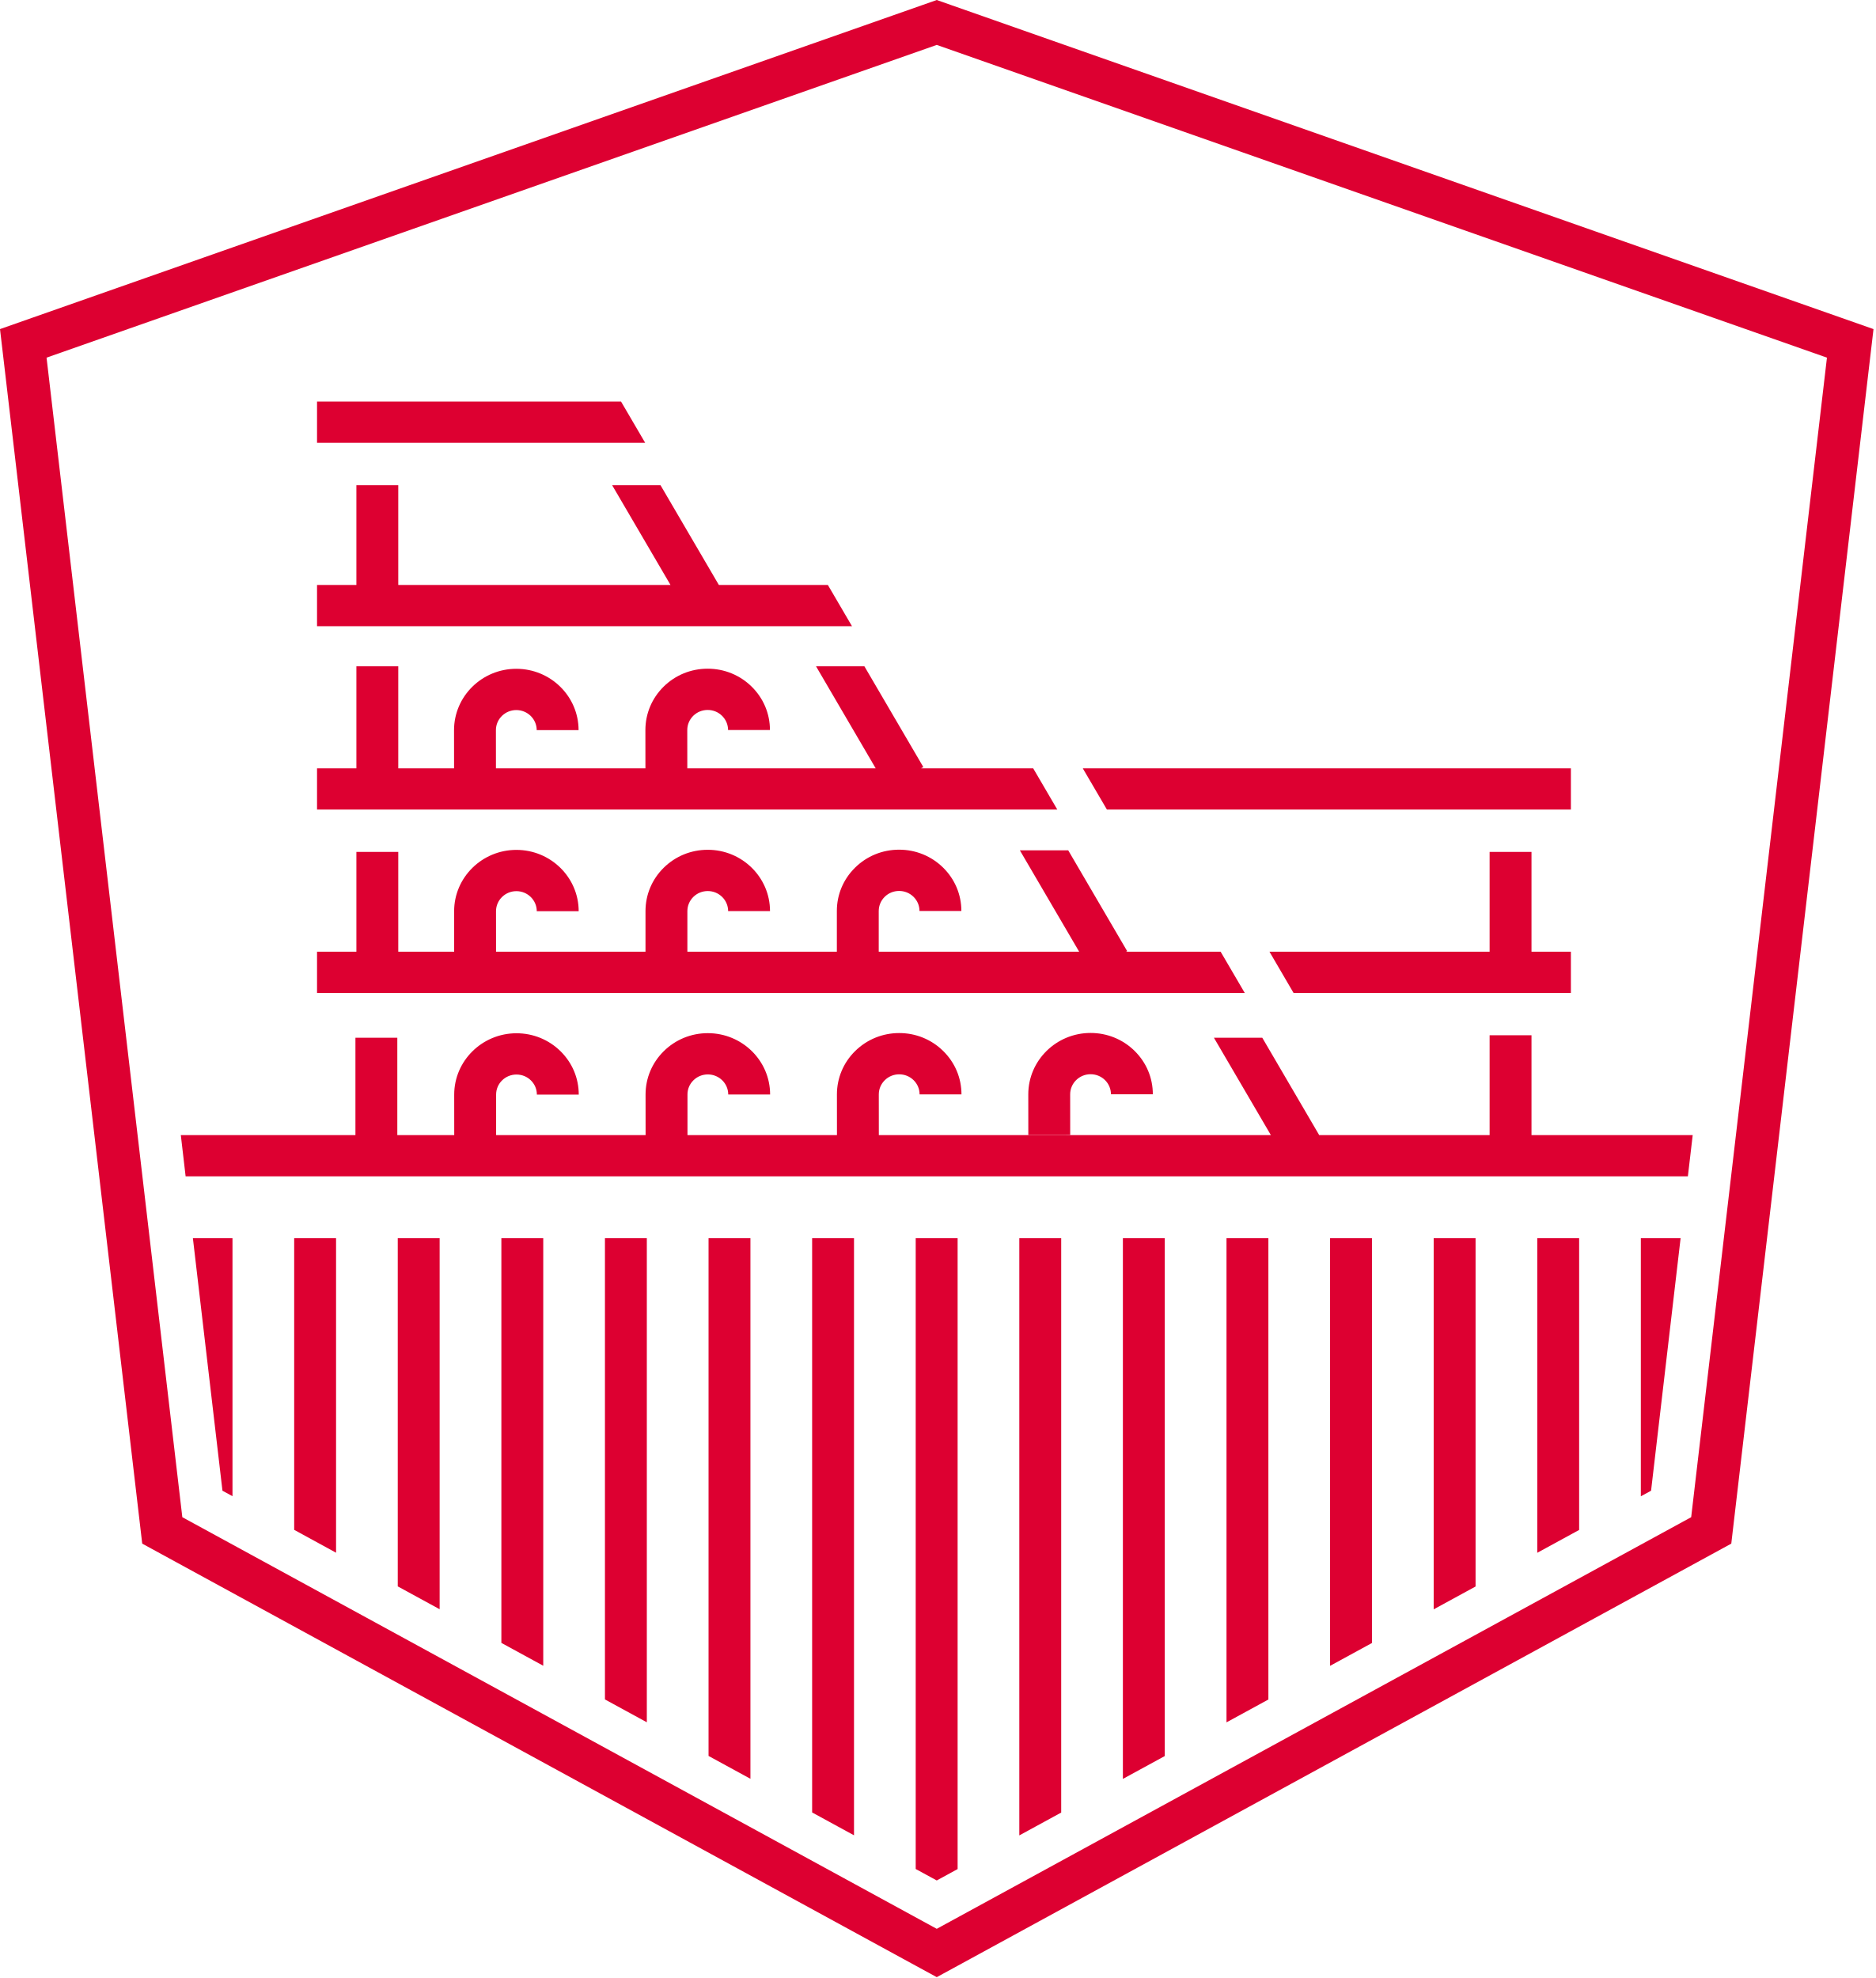
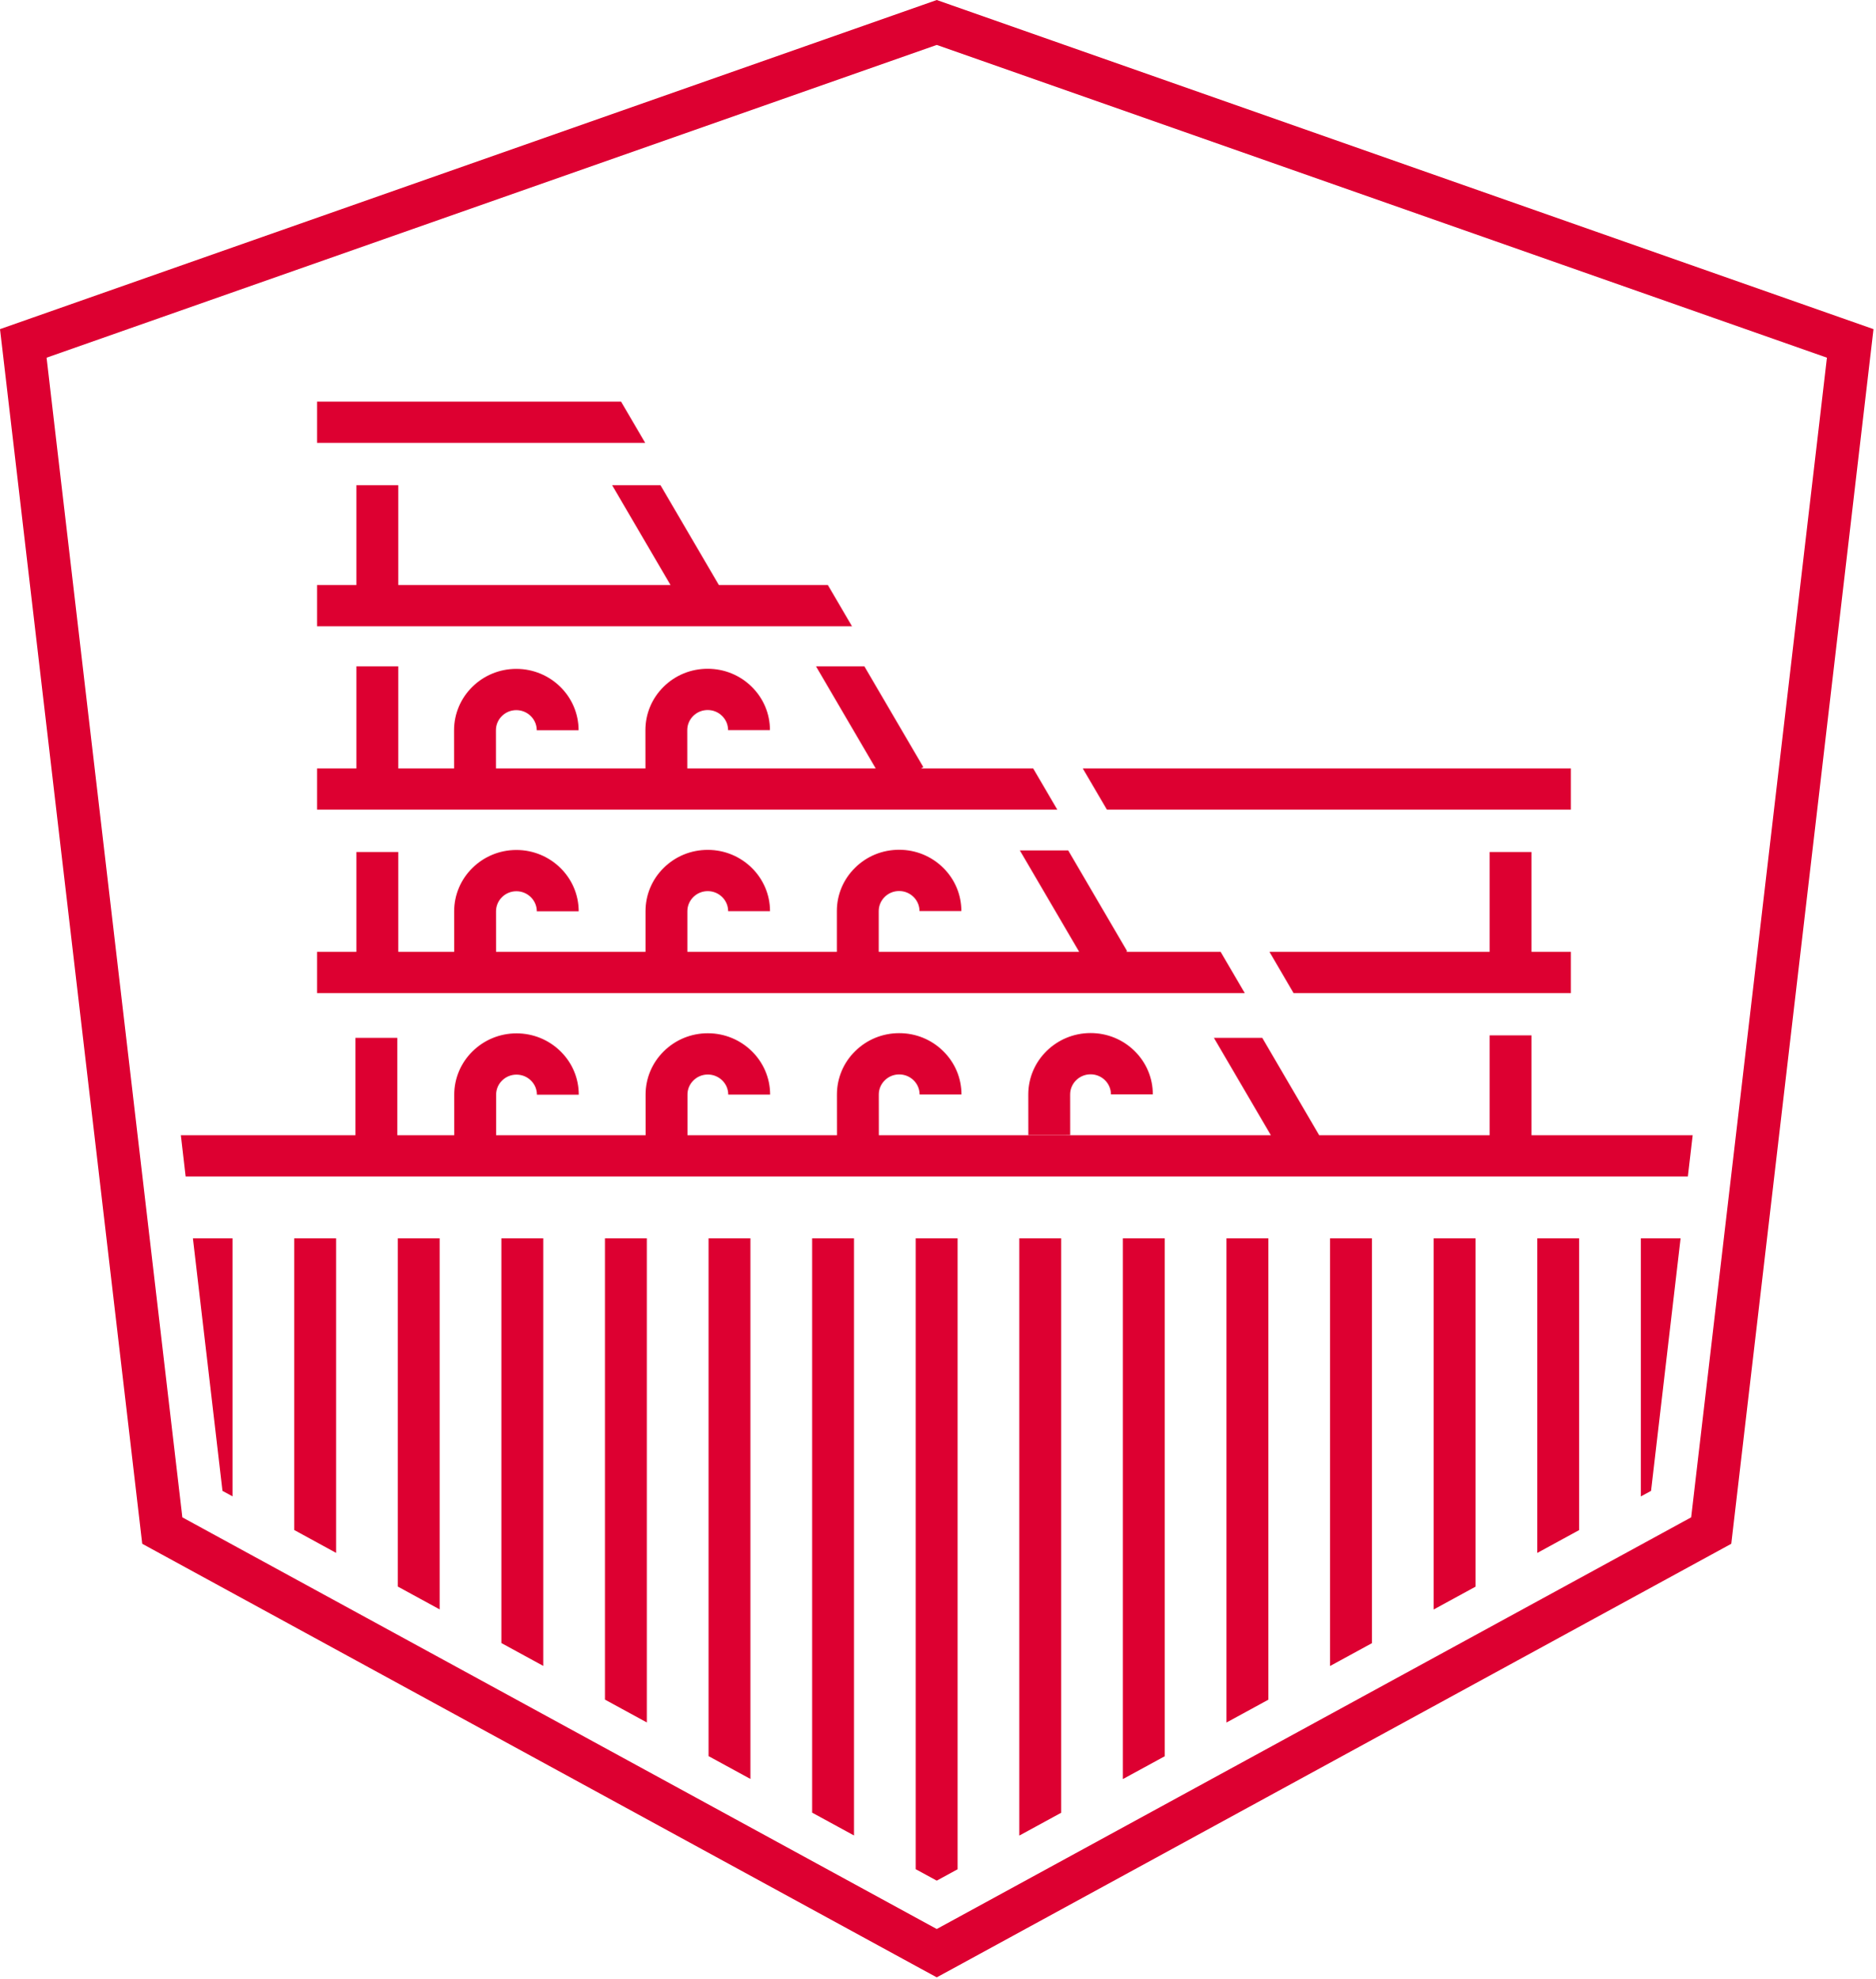
- <svg xmlns="http://www.w3.org/2000/svg" width="55px" height="58px" viewBox="0 0 55 58" version="1.1">
+ <svg xmlns="http://www.w3.org/2000/svg" width="550px" height="580px" viewBox="0 0 55 58" version="1.1">
  <g id="Home" stroke="none" stroke-width="1" fill="none" fill-rule="evenodd">
    <g id="Home---After-Landing-Animation" transform="translate(-182, -4664)" fill="#DD0031">
      <g id="Group-49" transform="translate(182, 4664)">
        <path d="M27.044,0.149 L0.942,9.319 L4.8415493e-05,9.65 L0.115,10.629 L4.096,44.63 L4.17,45.263 L4.736,45.572 L26.857,57.643 L27.467,57.975 L27.467,57.975 L28.077,57.643 L50.198,45.572 L50.764,45.263 L50.838,44.63 L54.819,10.629 L54.934,9.65 L53.992,9.319 L27.89,0.149 L27.467,7.63157895e-05 L27.044,0.149 Z M5.346,44.488 L1.365,10.487 L27.467,1.317 L53.569,10.487 L49.588,44.488 L27.467,56.558 L5.346,44.488 Z" id="Fill-1" />
        <g id="Group-48" transform="translate(5.228873, 11.70885)">
          <path d="M26.748,19.79 L26.748,19.79 C26.908,19.79 27.058,19.851 27.171,19.962 C27.283,20.073 27.346,20.221 27.346,20.379 L28.574,20.378 C28.574,19.897 28.384,19.446 28.039,19.106 C27.694,18.767 27.236,18.58 26.748,18.58 L26.747,18.58 C25.74,18.581 24.922,19.388 24.922,20.38 L24.923,21.574 L26.151,21.573 L26.15,20.379 C26.15,20.055 26.418,19.79 26.748,19.79" id="Fill-2" />
          <polygon id="Fill-4" points="12.981 0.066 4.067 0.066 4.067 1.276 13.689 1.276" />
          <path d="M25.066,10.821 L21.776,10.821 L21.844,10.782 L20.116,7.828 L18.698,7.828 L20.448,10.821 L14.924,10.821 L14.923,9.698 C14.923,9.541 14.985,9.393 15.098,9.281 C15.211,9.17 15.361,9.109 15.521,9.109 L15.521,9.109 C15.681,9.109 15.831,9.17 15.943,9.281 C16.056,9.392 16.119,9.54 16.119,9.697 L17.347,9.697 C17.347,9.216 17.156,8.765 16.811,8.425 C16.467,8.086 16.008,7.899 15.521,7.899 L15.52,7.899 C15.032,7.899 14.574,8.086 14.229,8.426 C13.885,8.766 13.695,9.218 13.695,9.699 L13.696,10.821 L9.313,10.821 L9.312,9.701 C9.312,9.376 9.58,9.112 9.91,9.112 L9.91,9.112 C10.239,9.112 10.508,9.376 10.508,9.7 L11.736,9.7 C11.735,8.708 10.916,7.902 9.91,7.902 L9.909,7.902 C8.902,7.902 8.084,8.71 8.084,9.702 L8.085,10.821 L6.449,10.821 L6.449,7.828 L5.221,7.828 L5.221,10.821 L4.067,10.821 L4.067,12.03 L25.773,12.03 L25.066,10.821 Z" id="Fill-6" />
          <polygon id="Fill-8" points="19.045 5.443 15.849 5.443 14.138 2.518 12.72 2.518 14.431 5.443 6.449 5.443 6.449 2.518 5.221 2.518 5.221 5.443 4.067 5.443 4.067 6.653 19.753 6.653" />
          <path d="M30.562,16.198 L27.789,16.198 L27.821,16.18 L26.093,13.225 L24.675,13.225 L26.414,16.198 L20.537,16.198 L20.537,15.005 C20.537,14.848 20.599,14.7 20.712,14.588 C20.824,14.477 20.975,14.416 21.134,14.416 L21.135,14.416 C21.294,14.416 21.444,14.477 21.557,14.588 C21.67,14.699 21.732,14.847 21.732,15.004 L22.96,15.004 C22.96,14.523 22.77,14.072 22.425,13.732 C22.08,13.393 21.622,13.206 21.135,13.206 L21.134,13.206 C20.646,13.206 20.187,13.393 19.843,13.733 C19.498,14.073 19.308,14.525 19.309,15.006 L19.309,16.198 L14.926,16.198 L14.926,15.008 C14.926,14.851 14.988,14.703 15.101,14.591 C15.214,14.48 15.364,14.419 15.523,14.419 L15.524,14.419 C15.853,14.419 16.121,14.683 16.121,15.007 L17.349,15.007 C17.349,14.015 16.53,13.209 15.524,13.209 L15.523,13.209 C15.035,13.209 14.577,13.396 14.232,13.736 C13.887,14.076 13.698,14.528 13.698,15.008 L13.698,16.198 L9.316,16.198 L9.315,15.011 C9.315,14.686 9.583,14.422 9.912,14.422 L9.913,14.422 C10.242,14.422 10.51,14.686 10.51,15.01 L11.739,15.01 C11.738,14.018 10.919,13.212 9.913,13.212 L9.912,13.212 C8.905,13.212 8.086,14.02 8.087,15.012 L8.088,16.198 L6.449,16.198 L6.449,13.272 L5.221,13.272 L5.221,16.198 L4.067,16.198 L4.067,17.408 L31.27,17.408 L30.562,16.198 Z" id="Fill-10" />
          <polygon id="Fill-12" points="40.832 12.03 40.832 10.821 26.52 10.821 27.228 12.03" />
          <polygon id="Fill-14" points="38.449 13.272 38.449 16.198 31.994 16.198 32.701 17.408 40.832 17.408 40.832 16.198 39.677 16.198 39.677 13.272" />
          <path d="M39.677,21.575 L39.677,18.648 L38.449,18.648 L38.449,21.575 L33.452,21.575 L31.783,18.72 L30.365,18.72 L32.035,21.575 L20.54,21.575 L20.539,20.382 C20.539,20.225 20.601,20.077 20.714,19.966 C20.827,19.854 20.977,19.793 21.137,19.793 L21.137,19.793 C21.297,19.793 21.447,19.854 21.56,19.965 C21.673,20.076 21.735,20.224 21.735,20.382 L22.963,20.381 C22.963,19.9 22.773,19.449 22.427,19.109 C22.083,18.77 21.625,18.583 21.137,18.583 L21.136,18.583 C20.649,18.583 20.19,18.771 19.845,19.111 C19.501,19.45 19.311,19.902 19.311,20.383 L19.312,21.575 L14.929,21.575 L14.929,20.385 C14.928,20.228 14.99,20.08 15.103,19.969 C15.216,19.857 15.366,19.796 15.526,19.796 L15.526,19.796 C15.856,19.796 16.124,20.06 16.124,20.385 L17.352,20.384 C17.352,19.392 16.533,18.586 15.526,18.586 L15.525,18.586 C15.038,18.586 14.579,18.774 14.234,19.114 C13.89,19.454 13.7,19.905 13.7,20.386 L13.701,21.575 L9.318,21.575 L9.318,20.388 C9.317,20.063 9.585,19.799 9.915,19.799 C10.078,19.8 10.225,19.86 10.338,19.971 C10.451,20.082 10.513,20.23 10.513,20.387 L11.741,20.387 C11.741,19.906 11.551,19.455 11.206,19.115 C10.861,18.776 10.403,18.589 9.915,18.589 L9.914,18.589 C8.908,18.59 8.089,19.397 8.089,20.389 L8.09,21.575 L6.421,21.575 L6.421,18.72 L5.193,18.72 L5.193,21.575 L0.073,21.575 L0.214,22.785 L44.262,22.785 L44.404,21.575 L39.677,21.575 Z" id="Fill-16" />
          <polygon id="Fill-18" points="12.509 24.599 12.509 38.123 13.737 38.793 13.737 24.599" />
          <polygon id="Fill-20" points="15.547 24.599 15.547 39.78 16.775 40.45 16.775 24.599" />
          <polygon id="Fill-22" points="9.472 24.599 9.472 36.465 10.7 37.135 10.7 24.599" />
          <polygon id="Fill-24" points="6.434 24.599 6.434 34.808 7.662 35.478 7.662 24.599" />
          <polygon id="Fill-26" points="0.427 24.599 1.294 32.003 1.588 32.163 1.588 24.599" />
          <polygon id="Fill-28" points="21.621 24.599 21.621 43.095 22.238 43.431 22.85 43.097 22.85 24.599" />
          <polygon id="Fill-30" points="3.397 24.599 3.397 33.15 4.625 33.821 4.625 24.599" />
          <polygon id="Fill-32" points="18.584 24.599 18.584 41.437 19.812 42.107 19.812 24.599" />
          <polygon id="Fill-34" points="39.846 24.599 39.846 33.823 41.074 33.153 41.074 24.599" />
          <polygon id="Fill-36" points="24.659 24.599 24.659 42.11 25.887 41.44 25.887 24.599" />
          <polygon id="Fill-38" points="36.809 24.599 36.809 35.481 38.037 34.811 38.037 24.599" />
          <polygon id="Fill-40" points="42.883 24.599 42.883 32.166 43.183 32.003 44.049 24.599" />
          <polygon id="Fill-42" points="33.771 24.599 33.771 37.138 34.999 36.468 34.999 24.599" />
          <polygon id="Fill-44" points="27.696 24.599 27.696 40.453 28.924 39.783 28.924 24.599" />
          <polygon id="Fill-46" points="30.734 24.599 30.734 38.795 31.962 38.125 31.962 24.599" />
        </g>
      </g>
    </g>
  </g>
</svg>
